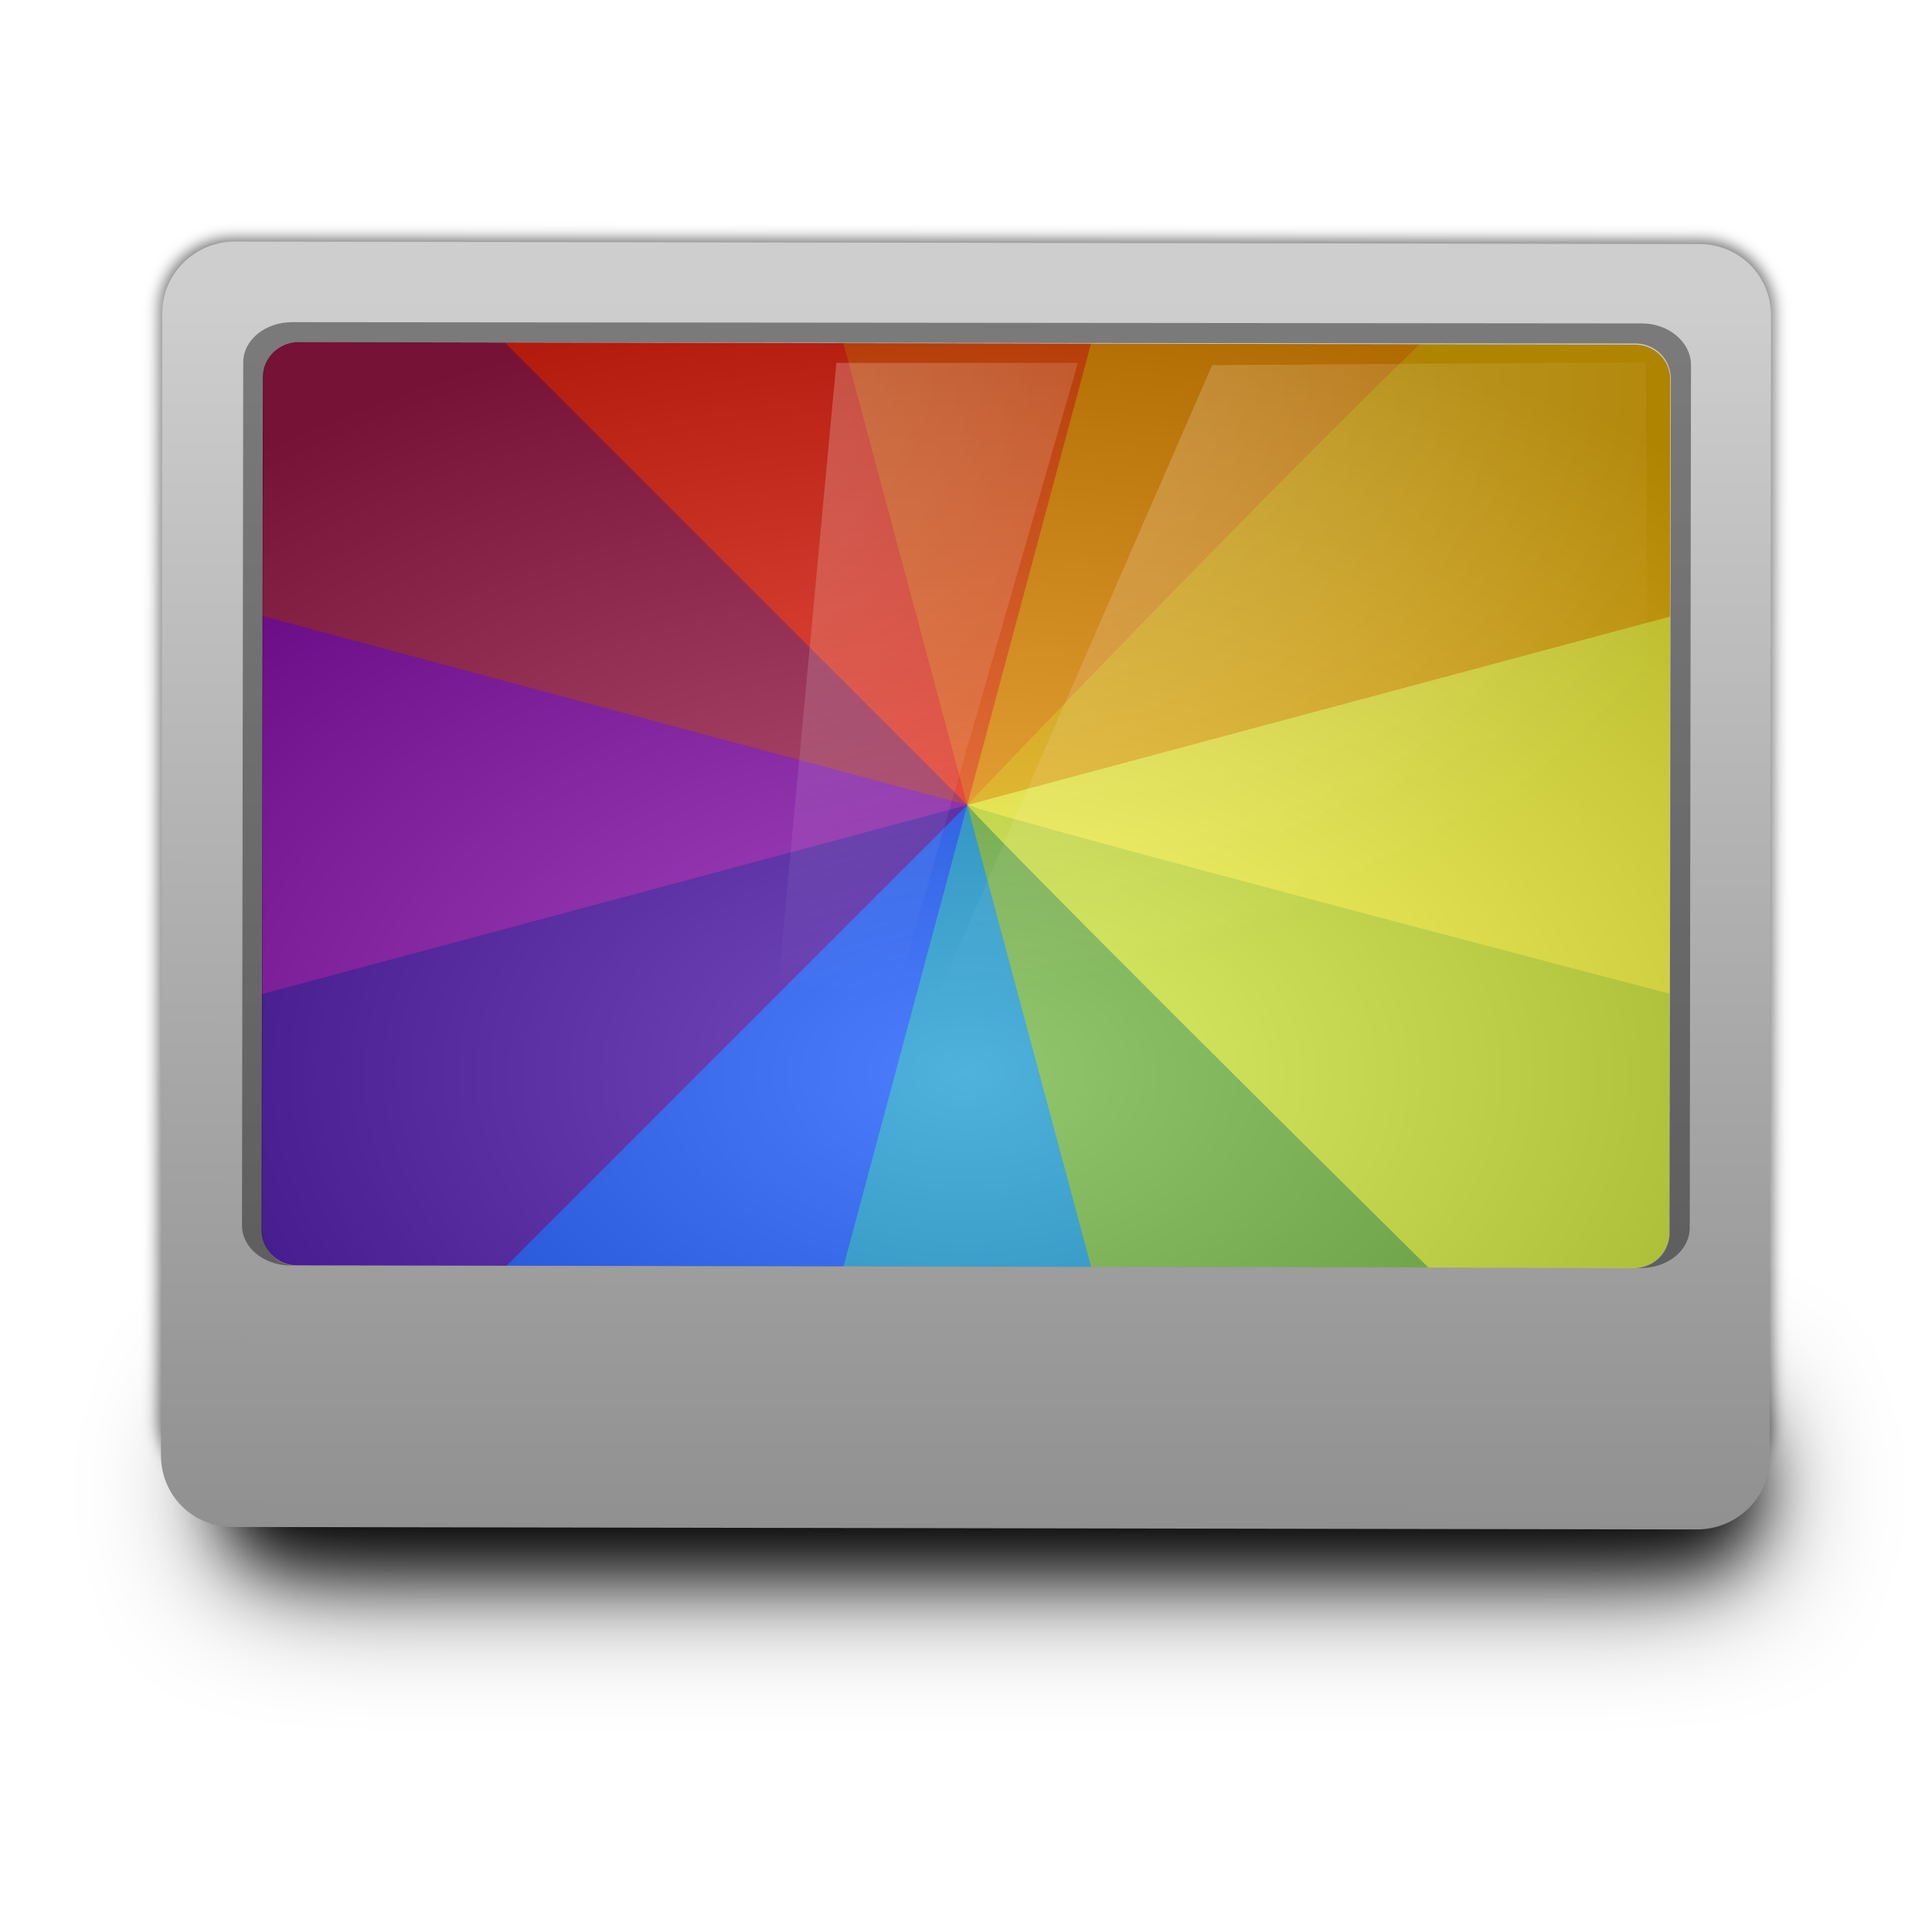
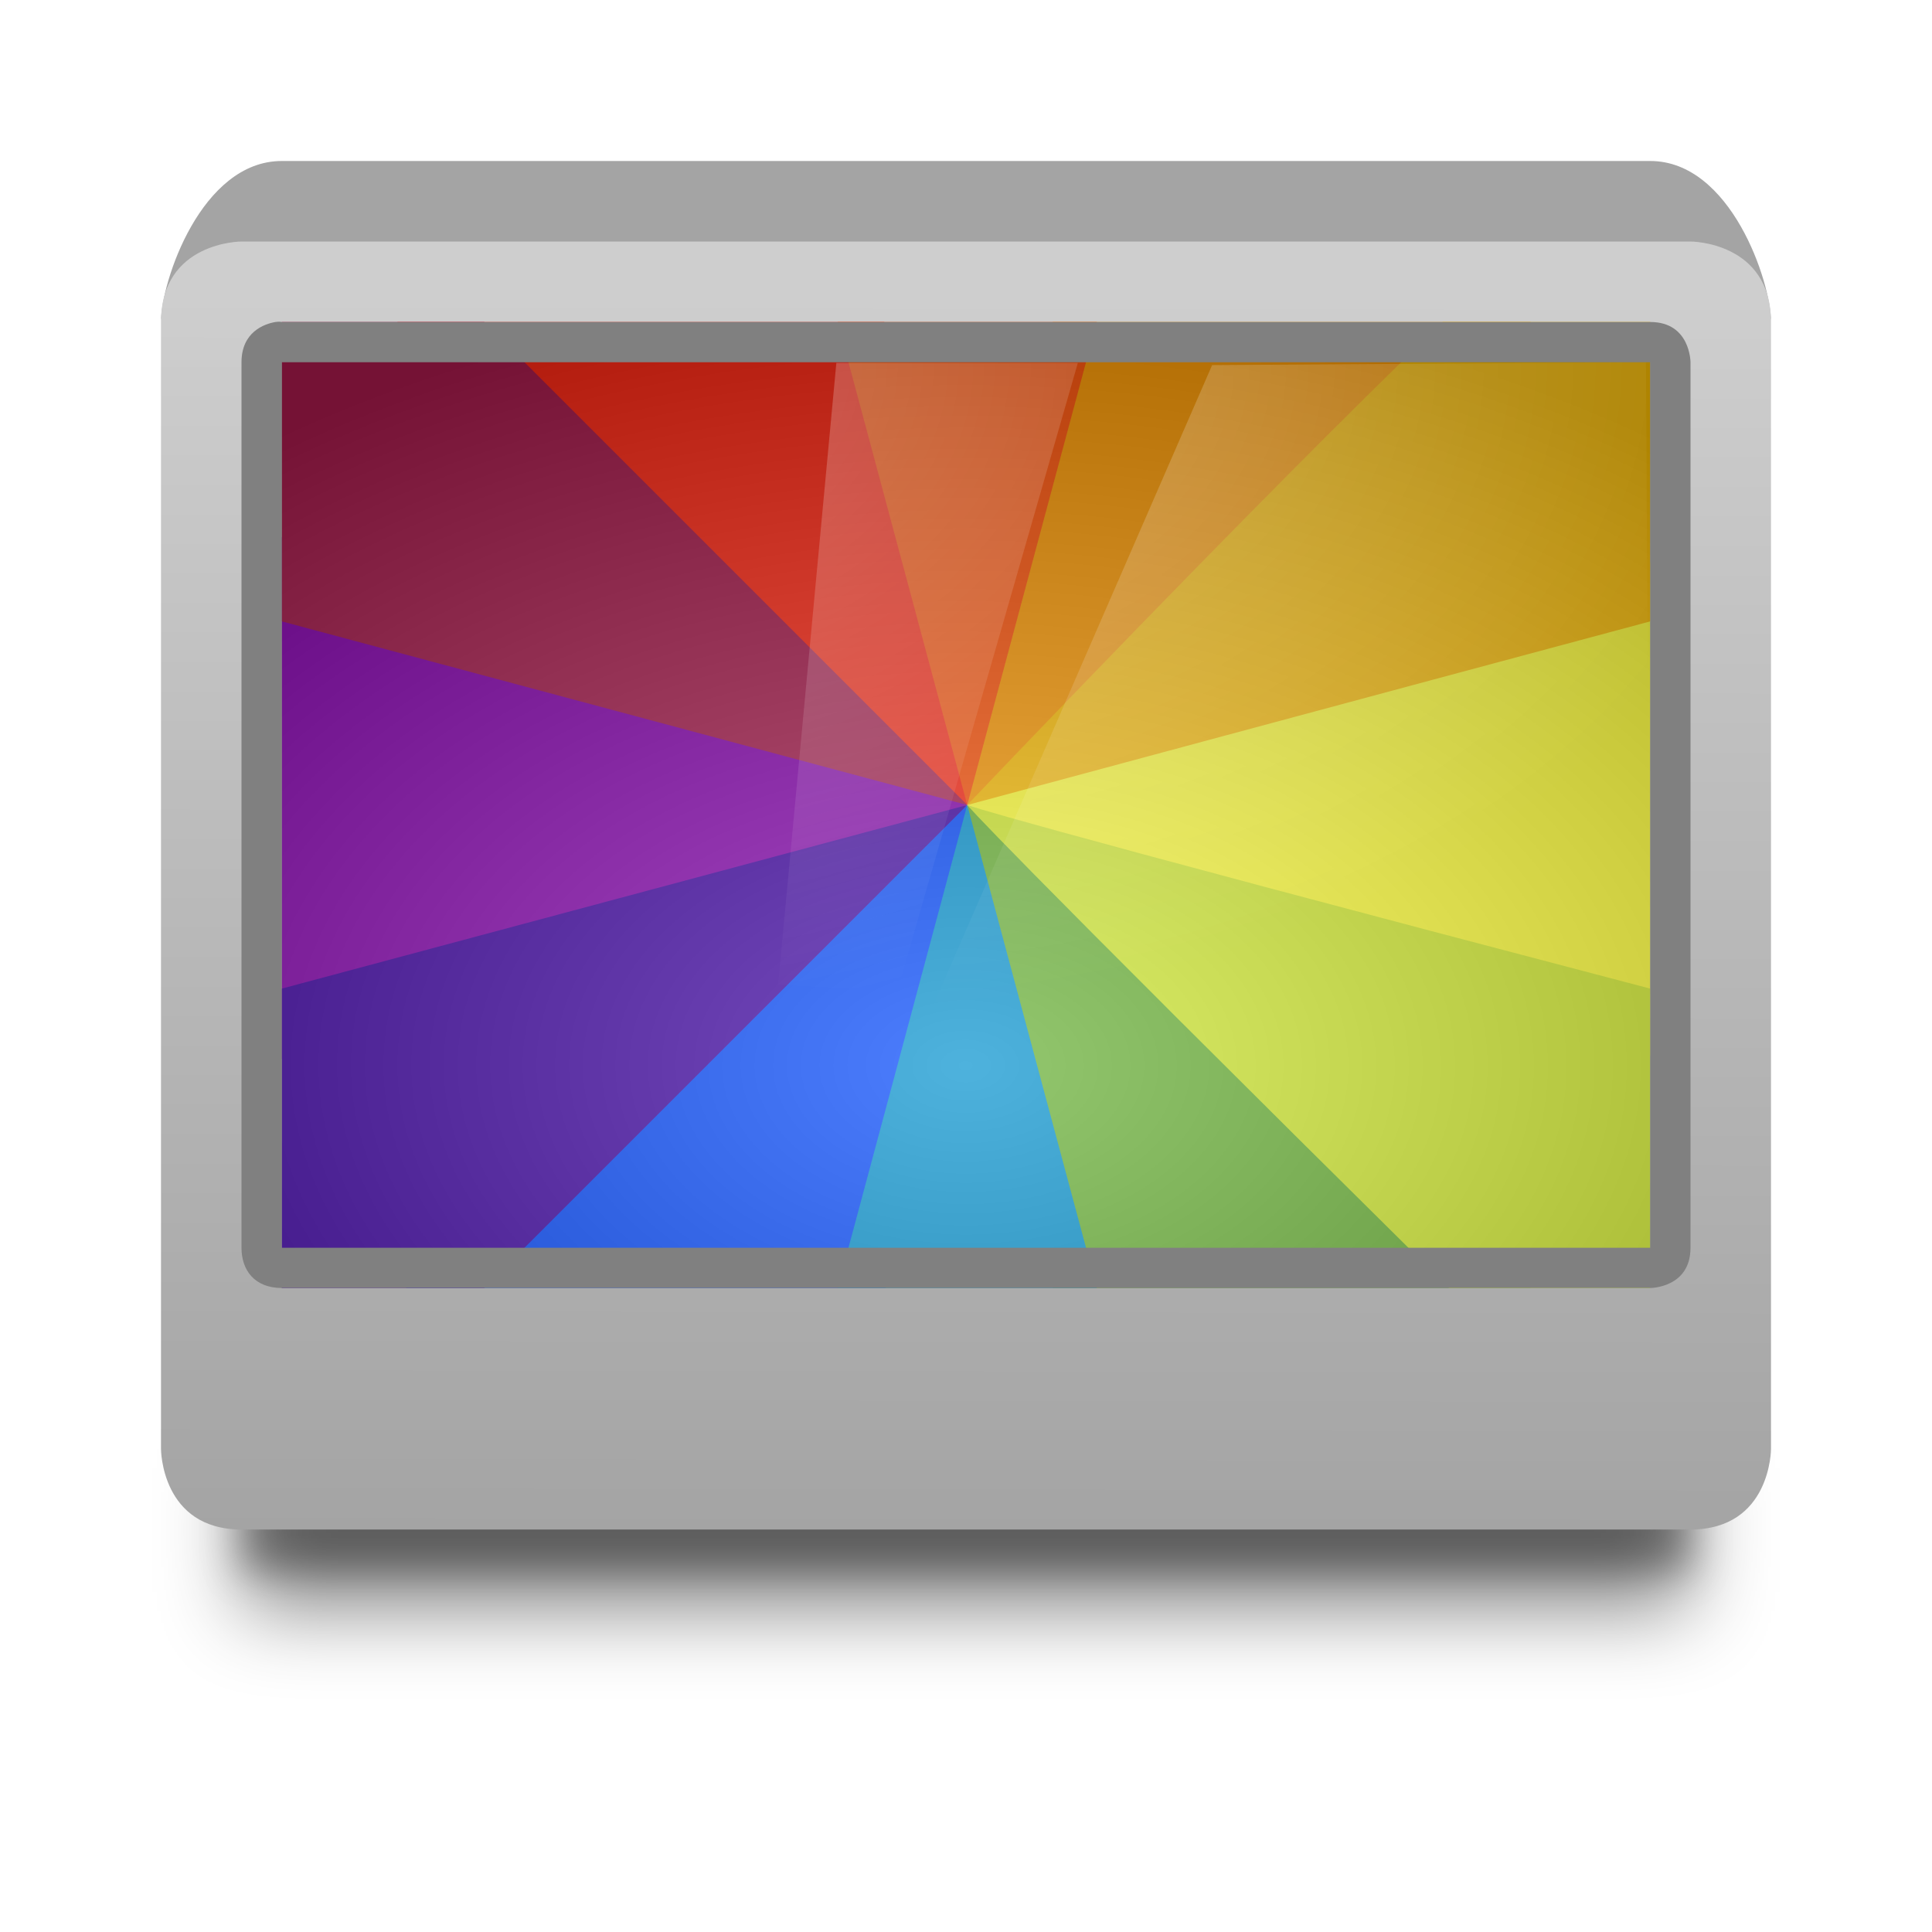
<svg xmlns="http://www.w3.org/2000/svg" xmlns:xlink="http://www.w3.org/1999/xlink" width="48" height="48" id="svg2985" version="1.1">
  <defs id="defs2987">
    <linearGradient id="linearGradient4195">
      <stop id="stop4197" offset="0" style="stop-color:#df5e28;stop-opacity:0.941;" />
      <stop id="stop4199" offset="1" style="stop-color:#1a1716;stop-opacity:0.941" />
-     </linearGradient>
-     <filter color-interpolation-filters="sRGB" id="filter11507">
-       <feGaussianBlur stdDeviation="1.056" id="feGaussianBlur11509" />
-     </filter>
-     <linearGradient id="linearGradient10954">
-       <stop style="stop-color:#909090;stop-opacity:1;" offset="0" id="stop10956" />
-       <stop style="stop-color:#cecece;stop-opacity:1" offset="1" id="stop10958" />
    </linearGradient>
    <linearGradient id="linearGradient10938">
      <stop style="stop-color:#dadada;stop-opacity:1" offset="0" id="stop10940" />
      <stop style="stop-color:#f6f6f5;stop-opacity:1" offset="1" id="stop10942" />
    </linearGradient>
    <linearGradient id="linearGradient11438">
      <stop style="stop-color:#babdb6;stop-opacity:1;" offset="0" id="stop11440" />
      <stop style="stop-color:#4a4d46;stop-opacity:1" offset="1" id="stop11442" />
    </linearGradient>
    <linearGradient id="linearGradient10966">
      <stop style="stop-color:#ffffff;stop-opacity:1;" offset="0" id="stop10968" />
      <stop style="stop-color:#f0f0f0;stop-opacity:1" offset="1" id="stop10970" />
    </linearGradient>
    <linearGradient id="linearGradient11473">
      <stop style="stop-color:#ffffff;stop-opacity:1;" offset="0" id="stop11475" />
      <stop style="stop-color:#000000;stop-opacity:1;" offset="1" id="stop11477" />
    </linearGradient>
    <linearGradient id="linearGradient4788">
      <stop id="stop4790" offset="0" style="stop-color:#ffffff;stop-opacity:1;" />
      <stop id="stop4792" offset="1" style="stop-color:#ffffff;stop-opacity:0;" />
    </linearGradient>
    <radialGradient xlink:href="#linearGradient12771" id="radialGradient12777" cx="144.167" cy="129.174" fx="144.167" fy="129.174" r="97.906" gradientTransform="matrix(1.16579,-0.05054328,0.0329754,0.746793,-28.16094,39.99441)" gradientUnits="userSpaceOnUse" />
    <linearGradient id="linearGradient12771">
      <stop style="stop-color:#ffffff;stop-opacity:1;" offset="0" id="stop12773" />
      <stop style="stop-color:#ffffff;stop-opacity:0;" offset="1" id="stop12775" />
    </linearGradient>
    <radialGradient xlink:href="#linearGradient12771" id="radialGradient3521" cx="144.167" cy="129.174" fx="144.167" fy="129.174" r="97.906" gradientTransform="matrix(1.16579,-0.05054328,0.0329754,0.746793,-28.16094,39.99441)" gradientUnits="userSpaceOnUse" />
    <radialGradient xlink:href="#linearGradient12771" id="radialGradient3529" cx="144.167" cy="129.174" fx="144.167" fy="129.174" r="97.906" gradientTransform="matrix(1.16579,-0.05054328,0.0329754,0.746793,-28.16094,39.99441)" gradientUnits="userSpaceOnUse" />
    <radialGradient xlink:href="#linearGradient12771" id="radialGradient3537" cx="144.167" cy="129.174" fx="144.167" fy="129.174" r="97.906" gradientTransform="matrix(1.16579,-0.05054328,0.0329754,0.746793,-28.16094,39.99441)" gradientUnits="userSpaceOnUse" />
    <radialGradient xlink:href="#linearGradient12771" id="radialGradient3545" cx="144.167" cy="129.174" fx="144.167" fy="129.174" r="97.906" gradientTransform="matrix(1.16579,-0.05054328,0.0329754,0.746793,-28.16094,39.99441)" gradientUnits="userSpaceOnUse" />
    <radialGradient xlink:href="#linearGradient12771" id="radialGradient3553" cx="144.167" cy="129.174" fx="144.167" fy="129.174" r="97.906" gradientTransform="matrix(1.16579,-0.05054328,0.0329754,0.746793,-28.16094,39.99441)" gradientUnits="userSpaceOnUse" />
    <radialGradient xlink:href="#linearGradient12771" id="radialGradient3561" cx="144.167" cy="129.174" fx="144.167" fy="129.174" r="97.906" gradientTransform="matrix(1.16579,-0.05054328,0.0329754,0.746793,-28.16094,39.99441)" gradientUnits="userSpaceOnUse" />
    <radialGradient xlink:href="#linearGradient12771" id="radialGradient3569" cx="144.167" cy="129.174" fx="144.167" fy="129.174" r="97.906" gradientTransform="matrix(1.16579,-0.05054328,0.0329754,0.746793,-28.16094,39.99441)" gradientUnits="userSpaceOnUse" />
    <radialGradient xlink:href="#linearGradient12771" id="radialGradient3577" cx="144.167" cy="129.174" fx="144.167" fy="129.174" r="97.906" gradientTransform="matrix(1.16579,-0.05054328,0.0329754,0.746793,-28.16094,39.99441)" gradientUnits="userSpaceOnUse" />
    <radialGradient xlink:href="#linearGradient12771" id="radialGradient3585" cx="144.167" cy="129.174" fx="144.167" fy="129.174" r="97.906" gradientTransform="matrix(1.16579,-0.05054328,0.0329754,0.746793,-28.16094,39.99441)" gradientUnits="userSpaceOnUse" />
    <radialGradient xlink:href="#linearGradient12771" id="radialGradient3593" cx="144.167" cy="129.174" fx="144.167" fy="129.174" r="97.906" gradientTransform="matrix(1.16579,-0.05054328,0.0329754,0.746793,-28.16094,39.99441)" gradientUnits="userSpaceOnUse" />
    <radialGradient xlink:href="#linearGradient12771" id="radialGradient3601" cx="144.167" cy="129.174" fx="144.167" fy="129.174" r="97.906" gradientTransform="matrix(1.16579,-0.05054328,0.0329754,0.746793,-28.16094,39.99441)" gradientUnits="userSpaceOnUse" />
    <radialGradient r="97.906" fy="129.174" fx="144.167" cy="129.174" cx="144.167" gradientTransform="matrix(1.16579,-0.05054328,0.0329754,0.746793,-28.16094,39.99441)" gradientUnits="userSpaceOnUse" id="radialGradient3665" xlink:href="#linearGradient12771" />
    <radialGradient xlink:href="#linearGradient10966" id="radialGradient3348" gradientUnits="userSpaceOnUse" gradientTransform="matrix(0.1709132,2.3948575e-4,-1.885288e-4,0.1345469,-0.8241495,18.42583)" cx="149.565" cy="258.761" fx="149.565" fy="258.761" r="116.231" />
    <linearGradient xlink:href="#linearGradient10938" id="linearGradient3355" gradientUnits="userSpaceOnUse" gradientTransform="matrix(0.1760192,0,0,0.1798063,-1.587065,12.33736)" x1="134.833" y1="68.529" x2="171.903" y2="206.876" />
    <linearGradient xlink:href="#linearGradient11438" id="linearGradient3357" gradientUnits="userSpaceOnUse" x1="184.951" y1="149.21" x2="185.071" y2="236.397" gradientTransform="matrix(0.1798054,0,0,0.1798054,-0.6386018,10.85333)" />
    <radialGradient xlink:href="#linearGradient12771" id="radialGradient3387" gradientUnits="userSpaceOnUse" gradientTransform="matrix(1.16579,-0.05054328,0.0329754,0.746793,-28.16094,39.99441)" cx="144.167" cy="129.174" fx="144.167" fy="129.174" r="97.906" />
    <radialGradient xlink:href="#linearGradient4788" id="radialGradient3404" gradientUnits="userSpaceOnUse" gradientTransform="matrix(-1.824376,0.00876531,-0.00620867,-1.307801,609.5291,98.0673)" cx="326.021" cy="58" fx="326.021" fy="58" r="12.5" />
    <radialGradient xlink:href="#linearGradient4788" id="radialGradient3407" gradientUnits="userSpaceOnUse" gradientTransform="matrix(-1.888202,0.00857771,-0.00642588,-1.279811,636.8603,96.52335)" cx="326.021" cy="58" fx="326.021" fy="58" r="12.5" />
-     <radialGradient xlink:href="#linearGradient11473" id="radialGradient4014" gradientUnits="userSpaceOnUse" gradientTransform="matrix(0.2708409,0,0,0.1777665,-16.45829,8.840227)" cx="149.565" cy="190.137" fx="149.565" fy="190.137" r="108.515" />
-     <linearGradient xlink:href="#linearGradient10954" id="linearGradient4020" gradientUnits="userSpaceOnUse" gradientTransform="matrix(0.1696838,2.3939518e-4,-2.3776336e-4,0.1708486,-1.344677,13.52782)" x1="141.315" y1="237.286" x2="141.315" y2="57.029" />
    <radialGradient xlink:href="#linearGradient4195-5" id="radialGradient3889" gradientUnits="userSpaceOnUse" gradientTransform="matrix(0.2031251,-0.08812329,0.1236326,0.3357866,-42.38554,-18.85971)" cx="189.702" cy="230.104" fx="189.702" fy="230.104" r="108.515" />
    <linearGradient id="linearGradient4195-5">
      <stop id="stop4197-5" offset="0" style="stop-color:#ff5200;stop-opacity:1;" />
      <stop id="stop4199-9" offset="1" style="stop-color:#1a1716;stop-opacity:0.941" />
    </linearGradient>
-     <filter color-interpolation-filters="sRGB" id="filter11490-5" x="-0.107" width="1.214" y="-1.352" height="3.703">
-       <feGaussianBlur stdDeviation="1.83" id="feGaussianBlur11492-5" />
+     <linearGradient id="linearGradient10954-4">
+       <stop style="stop-color:#a4a4a4;stop-opacity:1;" offset="0" id="stop10956-8" />
+       <stop style="stop-color:#cecece;stop-opacity:1" offset="1" id="stop10958-8" />
+     </linearGradient>
+     <filter color-interpolation-filters="sRGB" id="filter6306-2" x="-0.067" width="1.133" y="-0.6" height="2.2">
+       <feGaussianBlur stdDeviation="1" id="feGaussianBlur6308-2" />
    </filter>
-     <filter color-interpolation-filters="sRGB" id="filter11472-2" x="-0.052" width="1.104" y="-0.655" height="2.311">
-       <feGaussianBlur stdDeviation="0.887" id="feGaussianBlur11474-3" />
+     <filter color-interpolation-filters="sRGB" id="filter6294-4" x="-0.032" width="1.063" y="-0.57" height="2.14">
+       <feGaussianBlur stdDeviation="0.475" id="feGaussianBlur6296-2" />
    </filter>
-     <filter color-interpolation-filters="sRGB" id="filter11490-5-0" x="-0.107" width="1.214" y="-1.352" height="3.703">
-       <feGaussianBlur stdDeviation="1.83" id="feGaussianBlur11492-5-8" />
-     </filter>
-     <filter color-interpolation-filters="sRGB" id="filter11472-2-8" x="-0.052" width="1.104" y="-0.655" height="2.311">
-       <feGaussianBlur stdDeviation="0.887" id="feGaussianBlur11474-3-4" />
-     </filter>
+     <linearGradient xlink:href="#linearGradient10954-4-8" id="linearGradient4020-4-4" gradientUnits="userSpaceOnUse" gradientTransform="matrix(0.1696838,2.3939518e-4,-2.3776336e-4,0.1708486,-1.344677,13.52782)" x1="141.315" y1="237.286" x2="141.315" y2="57.029" />
+     <linearGradient id="linearGradient10954-4-8">
+       <stop style="stop-color:#a4a4a4;stop-opacity:1;" offset="0" id="stop10956-8-3" />
+       <stop style="stop-color:#cecece;stop-opacity:1" offset="1" id="stop10958-8-9" />
+     </linearGradient>
+     <radialGradient xlink:href="#linearGradient11473" id="radialGradient7008" gradientUnits="userSpaceOnUse" gradientTransform="matrix(0.2708409,0,0,0.1777665,-16.45857,8.640229)" cx="149.565" cy="190.137" fx="149.565" fy="190.137" r="108.515" />
  </defs>
  <g id="layer1" transform="translate(0,-16)">
-     <g id="g3990">
-       <rect transform="matrix(0.9216359,0,0,1,2.480738,-0.248838)" ry="1.625" rx="1.763" y="51.606" x="3.438" height="3.25" width="41.125" id="rect11476" style="color:#000000;fill:#000000;fill-opacity:1;fill-rule:nonzero;stroke:none;stroke-width:1;marker:none;visibility:visible;display:inline;overflow:visible;filter:url(#filter11490-5-0);enable-background:accumulate" />
-       <rect transform="matrix(0.9254159,0,0,1.065246,1.464686,-3.855101)" style="color:#000000;fill:#000000;fill-opacity:1;fill-rule:nonzero;stroke:none;stroke-width:1;marker:none;visibility:visible;display:inline;overflow:visible;filter:url(#filter11472-2-8);enable-background:accumulate" id="rect11446" width="41.125" height="3.25" x="4.437" y="51.731" rx="1.756" ry="1.525" />
-     </g>
-     <rect transform="matrix(0.1702639,2.3308569e-4,-2.3857596e-4,0.1663457,-1.431396,13.67281)" ry="10.788" rx="10.54" y="49.529" x="31.815" height="187" width="235.5" id="rect10522" style="opacity:0.556;color:#000000;fill:#000000;fill-opacity:1;fill-rule:nonzero;stroke:none;stroke-width:2;marker:none;visibility:visible;display:inline;overflow:visible;filter:url(#filter11507);enable-background:accumulate" />
-     <g transform="translate(0.03125,12)" id="g3928">
-       <path id="path16" d="M 41.594,17.781 C 37.49,18.853 24,24 24,24 c 0,0 13.639,4.991 17.344,6.344 l 1.656,-1 0,-10.688 -1.406,-0.875 z" style="fill:#fefe33" />
-       <path id="path20" d="M 26.125,12 C 25.09,17.486 24,24 24,24 24,24 34.687,14.838 38,12 l -11.875,0 z" style="fill:#fb9902" />
-       <path id="path18" d="M 35.812,12 C 31.22,16.406 24,24 24,24 c 0,0 14.074,-3.775 19,-5.094 l 0,-6.594 c 0,-0.098 0.024,-0.185 0.031,-0.281 C 43.022,12.019 43.009,12.012 43,12 l -7.188,0 z" style="fill:#fabc02" />
-       <path id="path28" d="m 9.844,12 0,0.031 C 13.086,15.372 23.93,24.04 24,24 24,24 22.856,17.336 21.938,12 L 9.844,12 z" style="fill:#fe2712" />
-       <path id="path22" d="M 20.781,12 C 22.03,16.657 24,24 24,24 c 0,0 1.774,-6.61 3.219,-12 l -6.438,0 z" style="fill:#fd5308" />
-       <path id="path26" d="M 6.938,17.344 5,18.656 5,29.312 6.906,30.344 24,24 6.938,17.344 z" style="fill:#8601af" />
-       <path id="path30" d="M 5,12 C 4.991,12.012 4.978,12.019 4.969,12.031 4.976,12.127 5,12.214 5,12.312 L 5,18.906 24,24 12,12 5,12 z" style="fill:#a7194b" />
-       <path id="path8" d="m 24,24 -13.938,11.875 0,0.125 11.906,0 L 24,24 z" style="fill:#0247fe" />
-       <path id="path24" d="M 24,24 5,29.094 5,36 12,36 24,24 z" style="fill:#3d01a4" />
-       <path id="path12" d="M 24,24 26.125,36 38,36 24,24 z" style="fill:#66b032" />
-       <path id="path10" d="m 24,24 -3.219,12 6.438,0 L 24,24 z" style="fill:#0391ce" />
-       <path id="path14" d="m 24,24 c 0,0 0.467,0.623 11.969,12 L 43,36 43,29.094 C 24.114,24.156 24,24 24,24 z" style="fill:#d0ea2b" />
-     </g>
-     <rect transform="matrix(0.999999,0.00141561,-0.00138697,0.999999,0,0)" ry="0.877" rx="0.872" y="24.489" x="6.565" height="22.953" width="34.971" id="rect10538" style="color:#000000;fill:url(#radialGradient4014);fill-opacity:1;fill-rule:nonzero;stroke:none;stroke-width:2;marker:none;visibility:visible;display:inline;overflow:visible;enable-background:accumulate;opacity:0.3" />
-     <path style="color:#000000;fill:url(#linearGradient4020);fill-opacity:1;fill-rule:nonzero;stroke:none;stroke-width:2;marker:none;visibility:visible;display:inline;overflow:visible;enable-background:accumulate" d="m 5.844,22 c -0.994,-0.001 -1.811,0.787 -1.812,1.781 L 4,52.156 c -0.001,0.994 0.787,1.78 1.781,1.781 l 36.375,0.062 c 0.994,0.001 1.811,-0.787 1.812,-1.781 L 44,23.844 c 0.001,-0.994 -0.787,-1.78 -1.781,-1.781 l -36.375,-0.062 z m 1.562,2.5 33.219,0.062 c 0.483,6.84e-4 0.876,0.389 0.875,0.875 l -0.031,21.188 c -6.74e-4,0.486 -0.392,0.876 -0.875,0.875 L 7.375,47.437 C 6.892,47.437 6.499,47.048 6.5,46.562 l 0.031,-21.188 c 6.74e-4,-0.486 0.392,-0.876 0.875,-0.875 z" id="rect10524" />
-     <path style="opacity:0.4;color:#000000;fill:#000000;fill-opacity:1;fill-rule:nonzero;stroke:none;stroke-width:2;marker:none;visibility:visible;display:inline;overflow:visible;enable-background:accumulate" d="m 7.262,24.004 c -0.676,-9.51e-4 -1.218,0.444 -1.219,1 l -0.031,21.438 c -7.77e-4,0.556 0.543,0.999 1.219,1 l 0.125,0 c -0.483,-6.84e-4 -0.844,-0.389 -0.844,-0.875 l 0.031,-21.188 c 6.74e-4,-0.486 0.361,-0.876 0.844,-0.875 l 33.25,0.031 c 0.483,6.84e-4 0.876,0.389 0.875,0.875 l -0.031,21.219 c -6.74e-4,0.486 -0.392,0.876 -0.875,0.875 l 0.156,0 c 0.676,9.5e-4 1.218,-0.444 1.219,-1 l 0.031,-21.438 c 7.77e-4,-0.556 -0.543,-1.03 -1.219,-1.031 l -33.531,-0.031 z" id="rect10528" />
+     <rect ry="0" y="52" x="6" height="4" width="36" id="rect6310" style="opacity:0.45;fill:#000000;fill-opacity:1;fill-rule:nonzero;stroke:none;filter:url(#filter6306-2)" />
+     <rect ry="1" rx="0" y="53" x="6" height="2" width="36" id="rect6312" style="opacity:0.35;fill:#000000;fill-opacity:1;fill-rule:nonzero;stroke:none;filter:url(#filter6294-4)" />
+     <path style="fill:#a4a4a4;fill-opacity:1;stroke:none;display:inline;enable-background:new" d="m 41,20 c 2,0 3,3 3,4 0,-0.554 -1,-1 -1,-1 l -38,0 c 0,0 -1,0.446 -1,1 0,-1 1,-4 3,-4 z" id="path6314" />
+     <path id="path6316" d="m 6,22 c 0,0 -2,0 -2,2 l 0,28 c 0,0 0,2 2,2 l 36,0 c 2,0 2,-2 2,-2 l 0,-28 c 0,-2 -2,-2 -2,-2 z" style="color:#000000;fill:url(#linearGradient4020-4-4);fill-opacity:1;fill-rule:nonzero;stroke:none;stroke-width:2;marker:none;visibility:visible;display:inline;overflow:visible;enable-background:accumulate" />
+     <path style="fill:#8601af" d="M 7 13.344 L 7 26.312 L 24.031 20 L 7 13.344 z " transform="translate(0,16)" id="path26" />
+     <path style="fill:#fefe33" d="M 41 13.969 C 36.37 15.299 24.031 20 24.031 20 C 24.031 20 36.969 24.747 41 26.219 L 41 13.969 z " transform="translate(0,16)" id="path16" />
+     <path style="fill:#fb9902" d="m 26.156,24 c -1.035,5.486 -2.125,12 -2.125,12 0,0 10.687,-9.162 14,-12 l -11.875,0 z" id="path20" />
+     <path style="fill:#fabc02" d="M 35.844 8 C 31.251 12.406 24.031 20 24.031 20 C 24.031 20 35.091 17.021 41 15.438 L 41 8 L 35.844 8 z " transform="translate(0,16)" id="path18" />
+     <path style="fill:#fe2712" d="m 9.875,24 0,0.031 C 13.117,27.372 23.961,36.04 24.031,36 c 0,0 -1.144,-6.664 -2.062,-12 L 9.875,24 z" id="path28" />
+     <path style="fill:#fd5308" d="m 20.812,24 c 1.249,4.657 3.219,12 3.219,12 0,0 1.774,-6.61 3.219,-12 l -6.438,0 z" id="path22" />
+     <path style="fill:#a7194b" d="M 7 8 L 7 15.438 L 24.031 20 L 12.031 8 L 7 8 z " transform="translate(0,16)" id="path30" />
+     <path style="fill:#0247fe" d="m 24.031,36 -13.938,11.875 0,0.125 L 22,48 24.031,36 z" id="path8" />
+     <path style="fill:#3d01a4" d="M 24.031 20 L 7 24.562 L 7 32 L 12.031 32 L 24.031 20 z " transform="translate(0,16)" id="path24" />
+     <path style="fill:#66b032" d="m 24.031,36 2.125,12 11.875,0 -14,-12 z" id="path12" />
+     <path style="fill:#0391ce" d="M 24.031,36 20.812,48 27.25,48 24.031,36 z" id="path10" />
+     <path style="fill:#d0ea2b" d="M 24.031 20 C 24.031 20 24.498 20.623 36 32 L 41 32 L 41 24.562 C 24.614 20.267 24.031 20 24.031 20 z " transform="translate(0,16)" id="path14" />
+     <rect transform="matrix(0.999999,0.00141561,-0.00138697,0.999999,0,0)" ry="0.877" rx="0.872" y="24.289" x="6.564" height="22.953" width="34.971" id="rect10538" style="opacity:0.3;color:#000000;fill:url(#radialGradient7008);fill-opacity:1;fill-rule:nonzero;stroke:none;stroke-width:2;marker:none;visibility:visible;display:inline;overflow:visible;enable-background:accumulate" />
    <path id="path10592" d="m 20.779,25.016 6,0 -4.486,15.605 -2.96,-0.161 z" style="opacity:0.3;fill:url(#radialGradient3404);fill-opacity:1;stroke:none;display:inline;enable-background:new" />
    <rect style="fill:none;fill-opacity:1;stroke:none" id="rect4189" width="16.705" height="23.776" x="6.718" y="7.253" rx="0.872" ry="0.877" transform="translate(0,16)" />
    <path style="opacity:0.3;fill:url(#radialGradient3407);fill-opacity:1;stroke:none;display:inline;enable-background:new" d="M 30.115,25.071 40.895,25 41,45.909 21,46 z" id="path10590" />
+     <path id="path6318" d="m 6.844,24 c -0.281,0.047 -0.844,0.25 -0.844,1 l 0,22 c -7.77e-4,0.556 0.324,0.999 1,1 l 34,0 c 0,0 1,0 1,-1 l 0,-22 c 0,0 0,-1 -1,-1 l -34,0 c 0,0 -0.062,-0.016 -0.156,0 z m 0.156,1 34,0 0,22 -34,0 0,-22 z" style="color:#000000;fill:#808080;fill-opacity:1;fill-rule:nonzero;stroke:none;stroke-width:2;marker:none;visibility:visible;display:inline;overflow:visible;enable-background:accumulate" />
  </g>
</svg>
